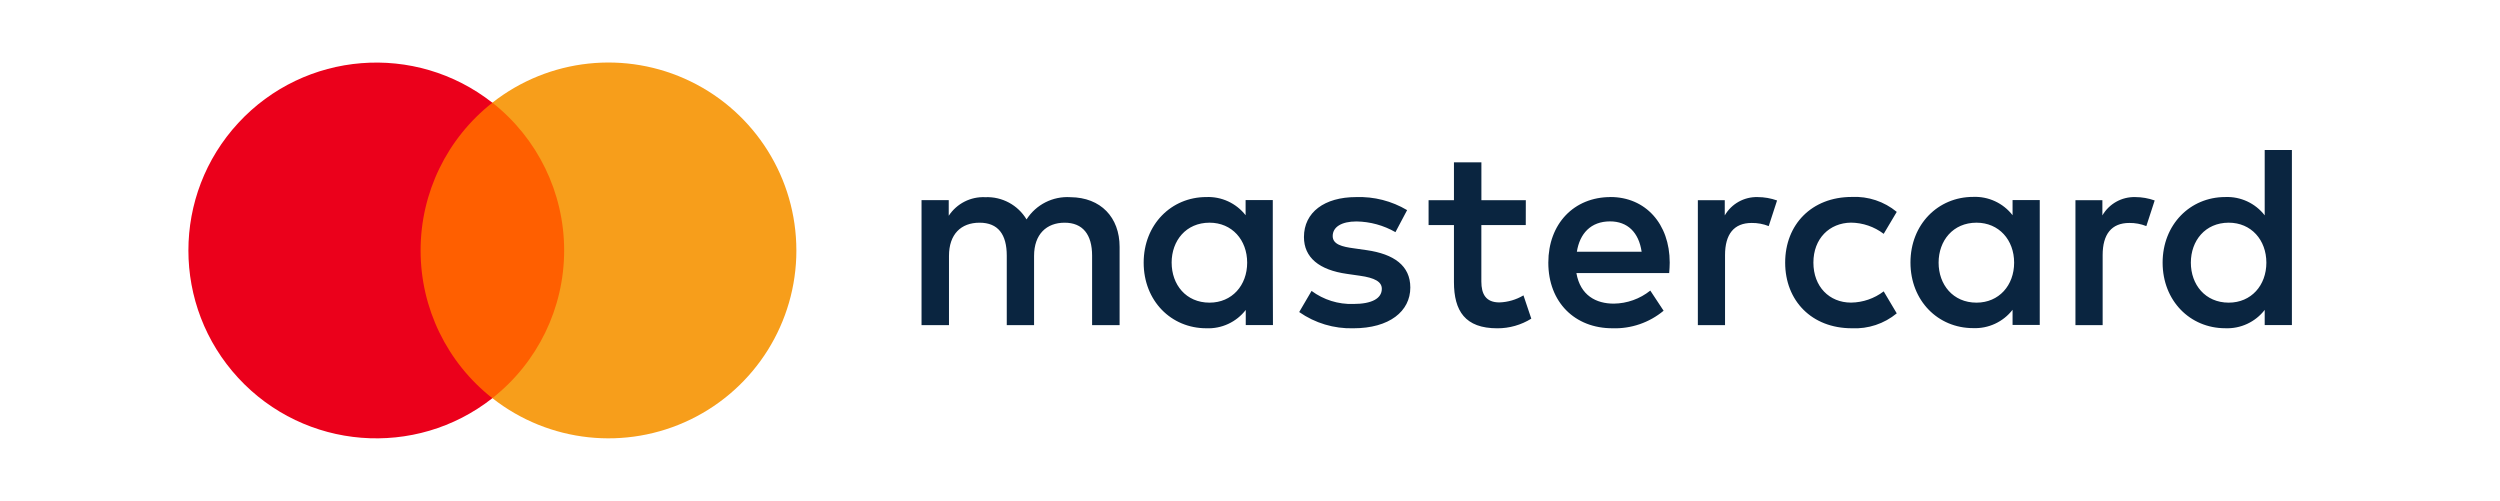
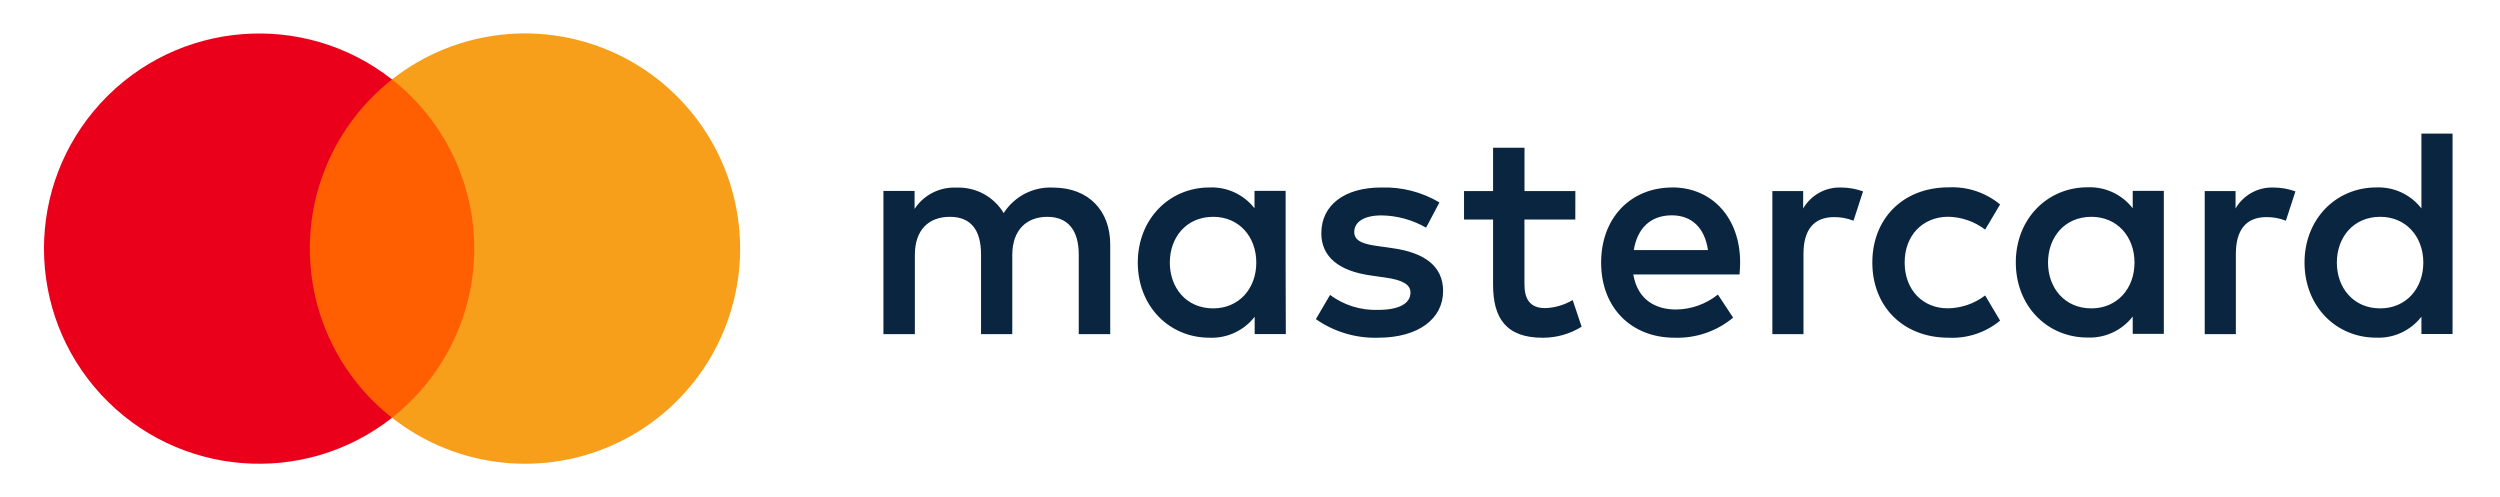
- <svg xmlns="http://www.w3.org/2000/svg" width="150" height="30" fill="none" viewBox="0 0 150 30" class="PaymentMethodLogo ">
+ <svg xmlns="http://www.w3.org/2000/svg" width="131" height="26" fill="none" viewBox="9 2 131 26" class="PaymentMethodLogo ">
  <path fill="#0A2540" d="M67.176 19.51v-4.698c0-1.772-1.13-2.965-2.95-2.981a2.903 2.903 0 00-2.633 1.334 2.753 2.753 0 00-2.477-1.334 2.48 2.48 0 00-2.192 1.115v-.94h-1.632v7.503h1.647v-4.155c0-1.303.72-1.992 1.836-1.992 1.114 0 1.631.705 1.631 1.976v4.171h1.638v-4.155c0-1.303.751-1.992 1.835-1.992 1.083 0 1.647.705 1.647 1.976v4.171h1.65zm24.373-7.498h-2.665V9.74h-1.647v2.273h-1.522v1.491h1.522v3.417c0 1.74.673 2.777 2.602 2.777a3.834 3.834 0 002.039-.579l-.47-1.397c-.438.261-.934.407-1.444.423-.814 0-1.083-.501-1.083-1.253v-3.388h2.665l.003-1.49zm13.913-.187a2.212 2.212 0 00-1.976 1.099v-.912h-1.615v7.497h1.631v-4.202c0-1.253.532-1.93 1.6-1.93.35-.004.696.06 1.021.189l.501-1.538a3.487 3.487 0 00-1.162-.203zm-21.034.783a5.606 5.606 0 00-3.06-.783c-1.897 0-3.131.91-3.131 2.398 0 1.225.908 1.976 2.587 2.211l.767.11c.892.125 1.318.36 1.318.783 0 .58-.595.911-1.71.911a3.996 3.996 0 01-2.505-.783l-.742 1.268a5.408 5.408 0 003.247.974c2.164 0 3.42-1.02 3.42-2.445 0-1.319-.99-2.008-2.618-2.243l-.767-.11c-.705-.093-1.272-.234-1.272-.735 0-.548.533-.877 1.428-.877.82.012 1.625.233 2.337.642l.7-1.322zm43.691-.783a2.211 2.211 0 00-1.976 1.099v-.912h-1.616v7.497h1.632v-4.202c0-1.253.532-1.93 1.6-1.93a2.66 2.66 0 011.021.189l.501-1.538a3.487 3.487 0 00-1.162-.203zM107.11 15.76c0 2.273 1.584 3.936 3.999 3.936a3.927 3.927 0 002.696-.895l-.783-1.319a3.296 3.296 0 01-1.96.674c-1.303 0-2.258-.959-2.258-2.4 0-1.44.958-2.382 2.258-2.398a3.295 3.295 0 011.96.673l.783-1.318a3.927 3.927 0 00-2.696-.896c-2.415 0-3.999 1.663-3.999 3.937v.006zm15.275 0v-3.758h-1.631v.911a2.845 2.845 0 00-2.368-1.099c-2.101 0-3.758 1.647-3.758 3.937 0 2.289 1.648 3.936 3.758 3.936a2.845 2.845 0 002.368-1.1v.909h1.631V15.76zm-6.069 0c0-1.318.861-2.399 2.274-2.399 1.349 0 2.258 1.037 2.258 2.399s-.909 2.399-2.258 2.399c-1.413 0-2.274-1.084-2.274-2.399zm-19.684-3.936c-2.193 0-3.733 1.6-3.733 3.936 0 2.383 1.6 3.936 3.842 3.936a4.557 4.557 0 003.075-1.052l-.798-1.209a3.573 3.573 0 01-2.192.783c-1.053 0-2.008-.485-2.242-1.835h5.567c.016-.203.032-.407.032-.626 0-2.336-1.46-3.936-3.56-3.936l.008.003zm-.032 1.459c1.052 0 1.726.657 1.898 1.82h-3.886c.172-1.084.83-1.82 1.991-1.82H96.6zm40.914 2.477V9h-1.632v3.92a2.843 2.843 0 00-2.367-1.098c-2.102 0-3.758 1.647-3.758 3.936 0 2.289 1.647 3.936 3.758 3.936.92.039 1.803-.37 2.367-1.099v.908h1.632v-3.742zm-6.063 0c0-1.318.861-2.399 2.273-2.399 1.35 0 2.258 1.037 2.258 2.399s-.908 2.399-2.258 2.399c-1.412 0-2.273-1.084-2.273-2.399zm-55.084 0v-3.758h-1.631v.911a2.844 2.844 0 00-2.358-1.09c-2.101 0-3.758 1.648-3.758 3.937 0 2.29 1.647 3.936 3.758 3.936.92.04 1.803-.37 2.367-1.099v.908h1.632l-.01-3.745zm-6.069 0c0-1.318.862-2.399 2.274-2.399 1.35 0 2.258 1.037 2.258 2.399s-.908 2.399-2.258 2.399c-1.412 0-2.273-1.08-2.273-2.399z" />
  <path fill="#FF5F00" d="M34.474 6.158H24.61v17.727h9.864V6.159z" />
  <path fill="#EB001B" d="M25.236 15.027a11.254 11.254 0 014.306-8.863 11.273 11.273 0 100 17.728 11.255 11.255 0 01-4.306-8.865z" />
  <path fill="#F79E1B" d="M47.783 15.026a11.273 11.273 0 01-18.241 8.863 11.274 11.274 0 000-17.728 11.274 11.274 0 0118.24 8.865z" />
</svg>
